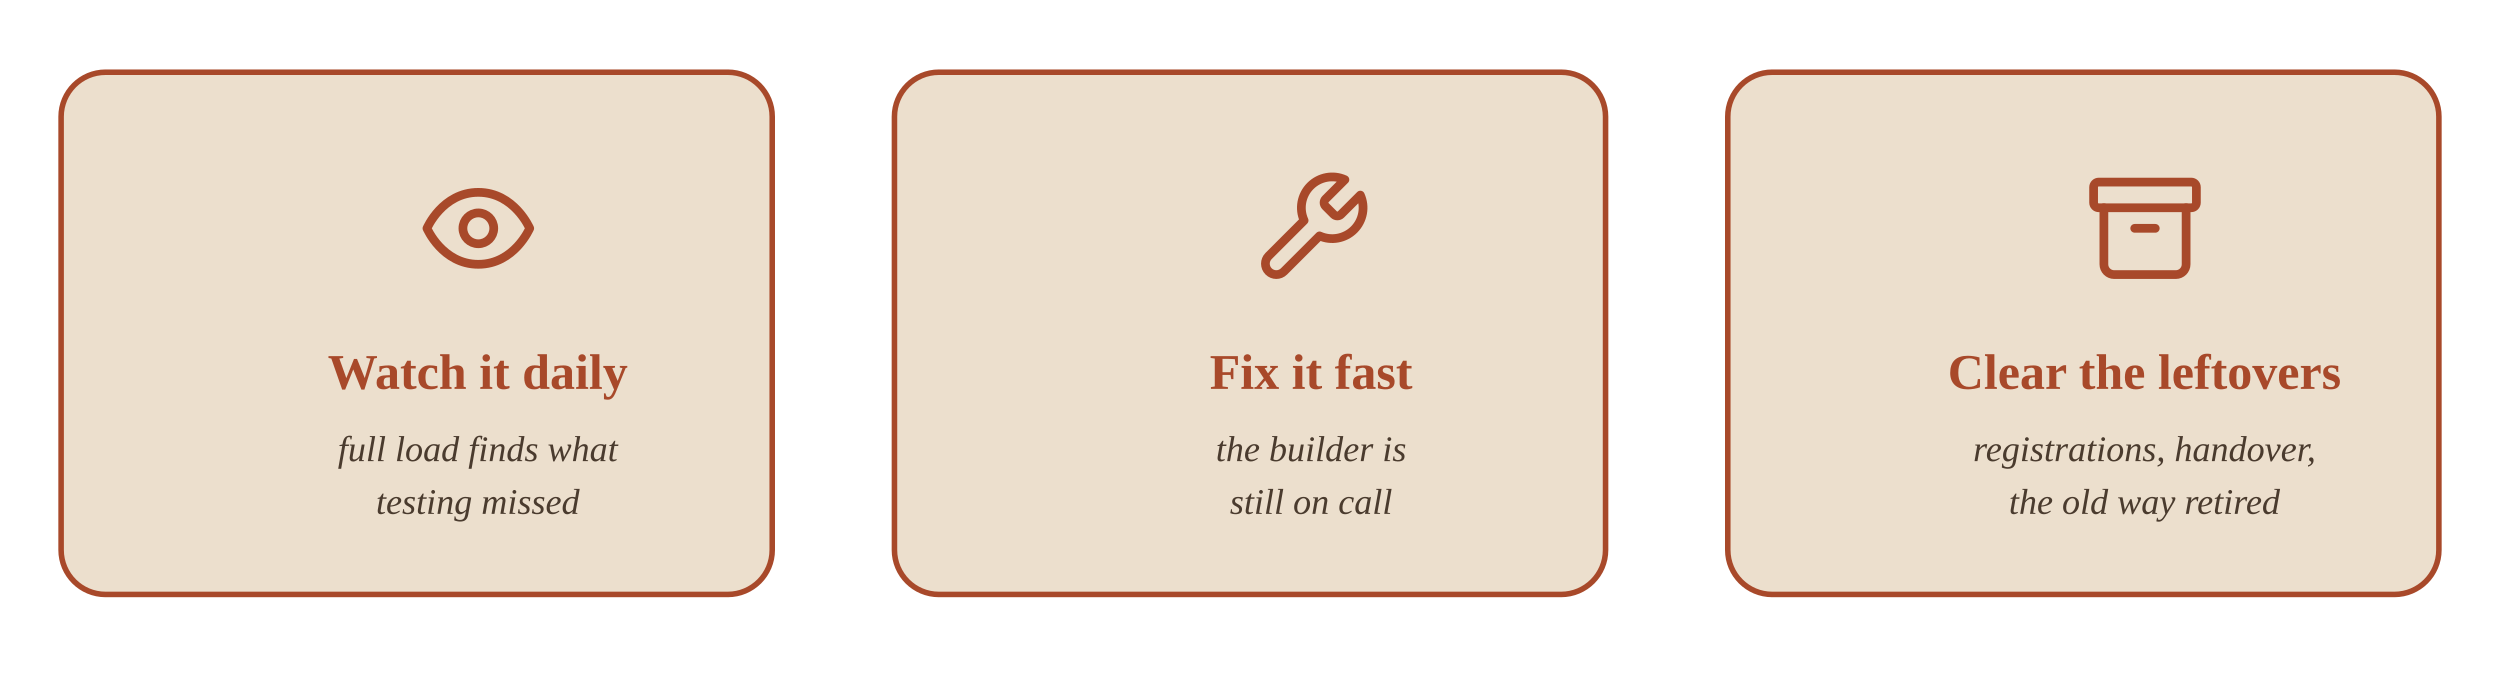
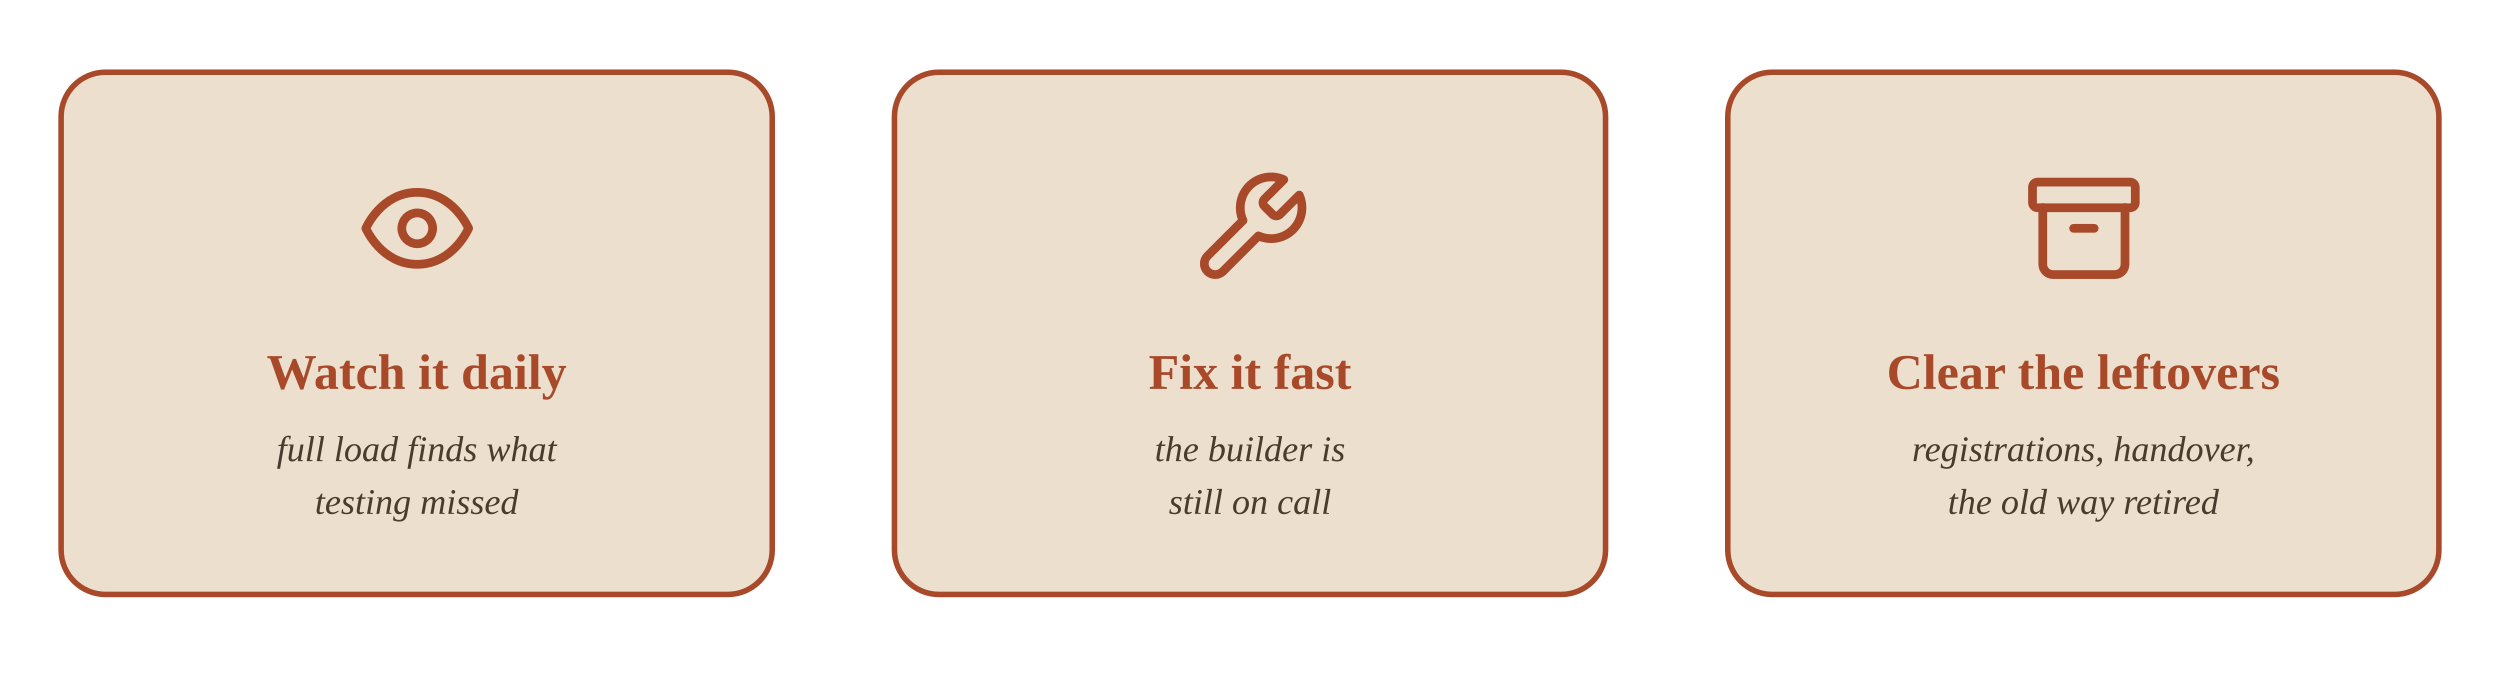
<svg xmlns="http://www.w3.org/2000/svg" viewBox="0 0 900 250" font-family="Georgia, 'Times New Roman', serif">
  <rect x="22" y="26" width="256" height="188" rx="16" fill="#ECDFCD" stroke="#A8492A" stroke-width="2" />
-   <g transform="translate(150,60) scale(1.85)" fill="none" stroke="#A8492A" stroke-width="1.7" stroke-linecap="round" stroke-linejoin="round">
+   <g transform="translate(128,60) scale(1.85)" fill="none" stroke="#A8492A" stroke-width="1.7" stroke-linecap="round" stroke-linejoin="round">
    <path d="M2 12s3-7 10-7 10 7 10 7-3 7-10 7-10-7-10-7Z" />
    <circle cx="12" cy="12" r="3" />
  </g>
-   <text x="172" y="140" text-anchor="middle" font-size="18" font-weight="bold" fill="#A8492A">Watch it daily</text>
-   <text x="172" y="166" text-anchor="middle" font-size="13" font-style="italic" fill="#4A3B2E">full load finds what</text>
-   <text x="172" y="185" text-anchor="middle" font-size="13" font-style="italic" fill="#4A3B2E">testing missed</text>
+   <text x="150" y="140" text-anchor="middle" font-size="18" font-weight="bold" fill="#A8492A">Watch it daily</text>
+   <text x="150" y="166" text-anchor="middle" font-size="13" font-style="italic" fill="#4A3B2E">full load finds what</text>
+   <text x="150" y="185" text-anchor="middle" font-size="13" font-style="italic" fill="#4A3B2E">testing missed</text>
  <rect x="322" y="26" width="256" height="188" rx="16" fill="#ECDFCD" stroke="#A8492A" stroke-width="2" />
-   <g transform="translate(450,60) scale(1.85)" fill="none" stroke="#A8492A" stroke-width="1.7" stroke-linecap="round" stroke-linejoin="round">
+   <g transform="translate(428,60) scale(1.85)" fill="none" stroke="#A8492A" stroke-width="1.7" stroke-linecap="round" stroke-linejoin="round">
    <path d="M14.7 6.3a1 1 0 0 0 0 1.4l1.6 1.6a1 1 0 0 0 1.4 0l3.77-3.77a6 6 0 0 1-7.94 7.94l-6.91 6.91a2.12 2.12 0 0 1-3-3l6.91-6.91a6 6 0 0 1 7.94-7.94l-3.76 3.76z" />
  </g>
-   <text x="472" y="140" text-anchor="middle" font-size="18" font-weight="bold" fill="#A8492A">Fix it fast</text>
-   <text x="472" y="166" text-anchor="middle" font-size="13" font-style="italic" fill="#4A3B2E">the builder is</text>
-   <text x="472" y="185" text-anchor="middle" font-size="13" font-style="italic" fill="#4A3B2E">still on call</text>
+   <text x="450" y="140" text-anchor="middle" font-size="18" font-weight="bold" fill="#A8492A">Fix it fast</text>
+   <text x="450" y="166" text-anchor="middle" font-size="13" font-style="italic" fill="#4A3B2E">the builder is</text>
+   <text x="450" y="185" text-anchor="middle" font-size="13" font-style="italic" fill="#4A3B2E">still on call</text>
  <rect x="622" y="26" width="256" height="188" rx="16" fill="#ECDFCD" stroke="#A8492A" stroke-width="2" />
-   <g transform="translate(750,60) scale(1.85)" fill="none" stroke="#A8492A" stroke-width="1.7" stroke-linecap="round" stroke-linejoin="round">
+   <g transform="translate(728,60) scale(1.85)" fill="none" stroke="#A8492A" stroke-width="1.7" stroke-linecap="round" stroke-linejoin="round">
    <rect width="20" height="5" x="2" y="3" rx="1" />
    <path d="M4 8v11a2 2 0 0 0 2 2h12a2 2 0 0 0 2-2V8" />
    <path d="M10 12h4" />
  </g>
-   <text x="772" y="140" text-anchor="middle" font-size="18" font-weight="bold" fill="#A8492A">Clear the leftovers</text>
-   <text x="772" y="166" text-anchor="middle" font-size="13" font-style="italic" fill="#4A3B2E">registrations, handover,</text>
-   <text x="772" y="185" text-anchor="middle" font-size="13" font-style="italic" fill="#4A3B2E">the old way retired</text>
+   <text x="750" y="140" text-anchor="middle" font-size="18" font-weight="bold" fill="#A8492A">Clear the leftovers</text>
+   <text x="750" y="166" text-anchor="middle" font-size="13" font-style="italic" fill="#4A3B2E">registrations, handover,</text>
+   <text x="750" y="185" text-anchor="middle" font-size="13" font-style="italic" fill="#4A3B2E">the old way retired</text>
</svg>
